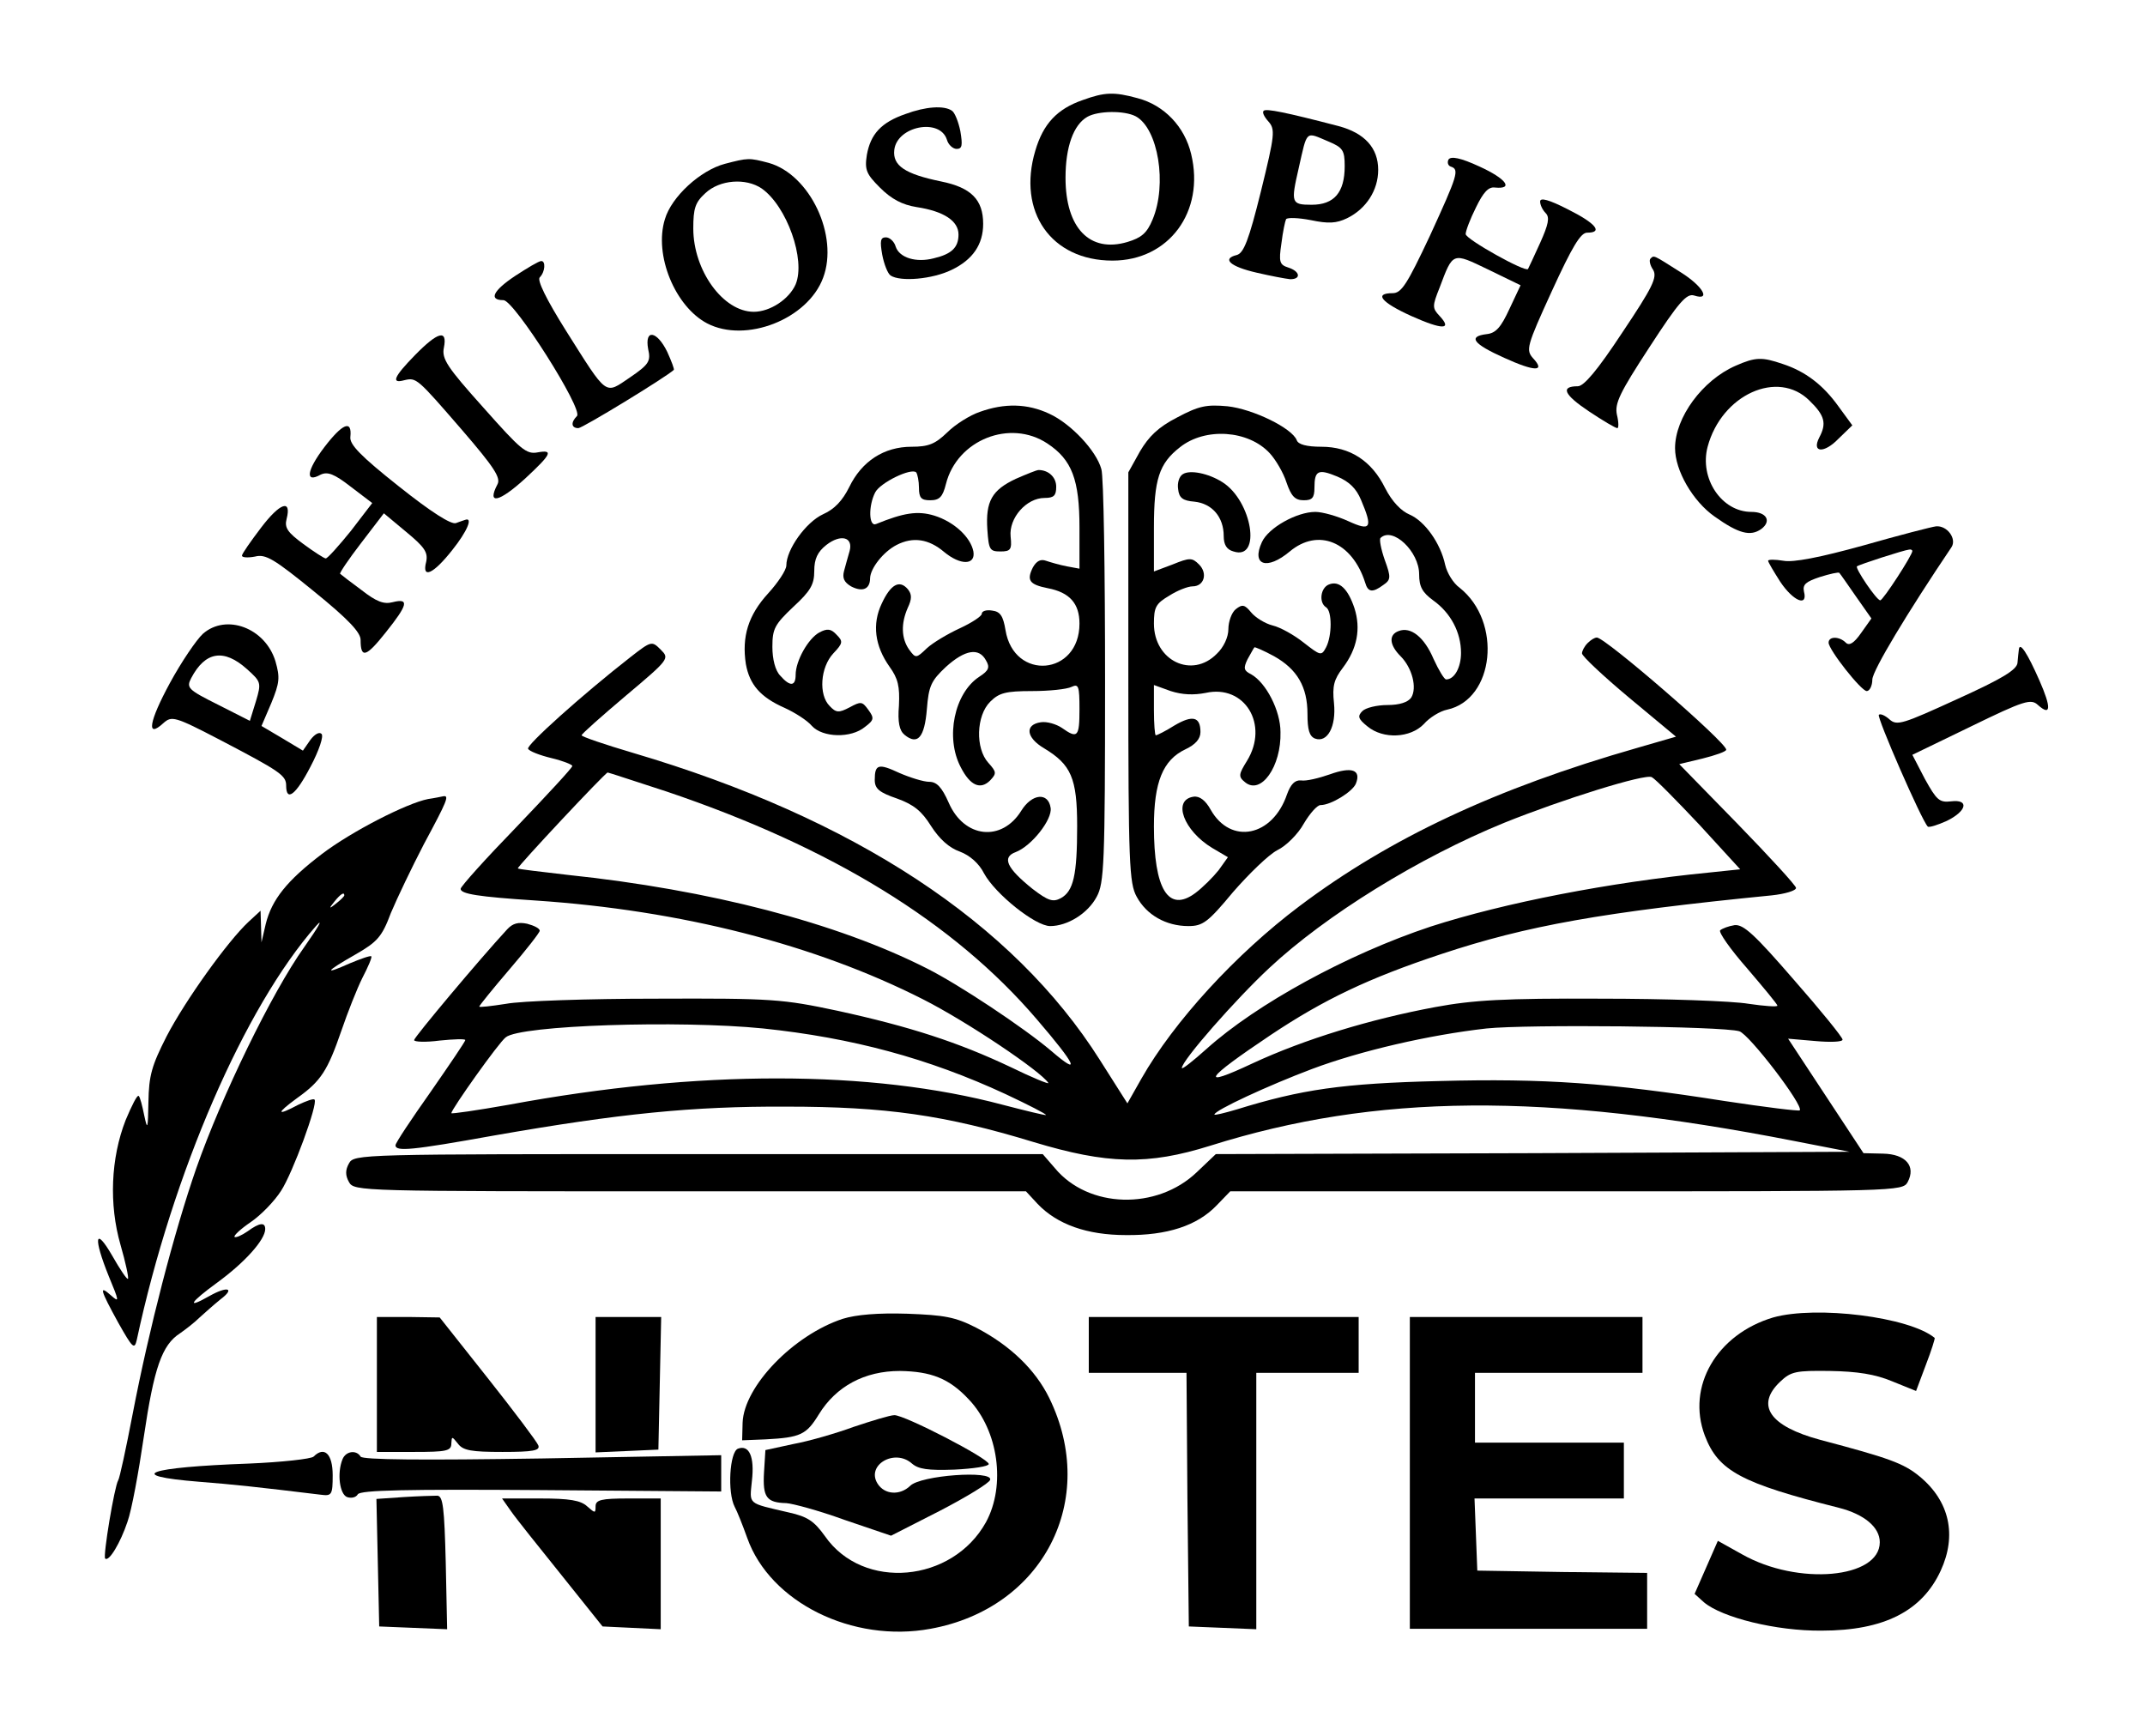
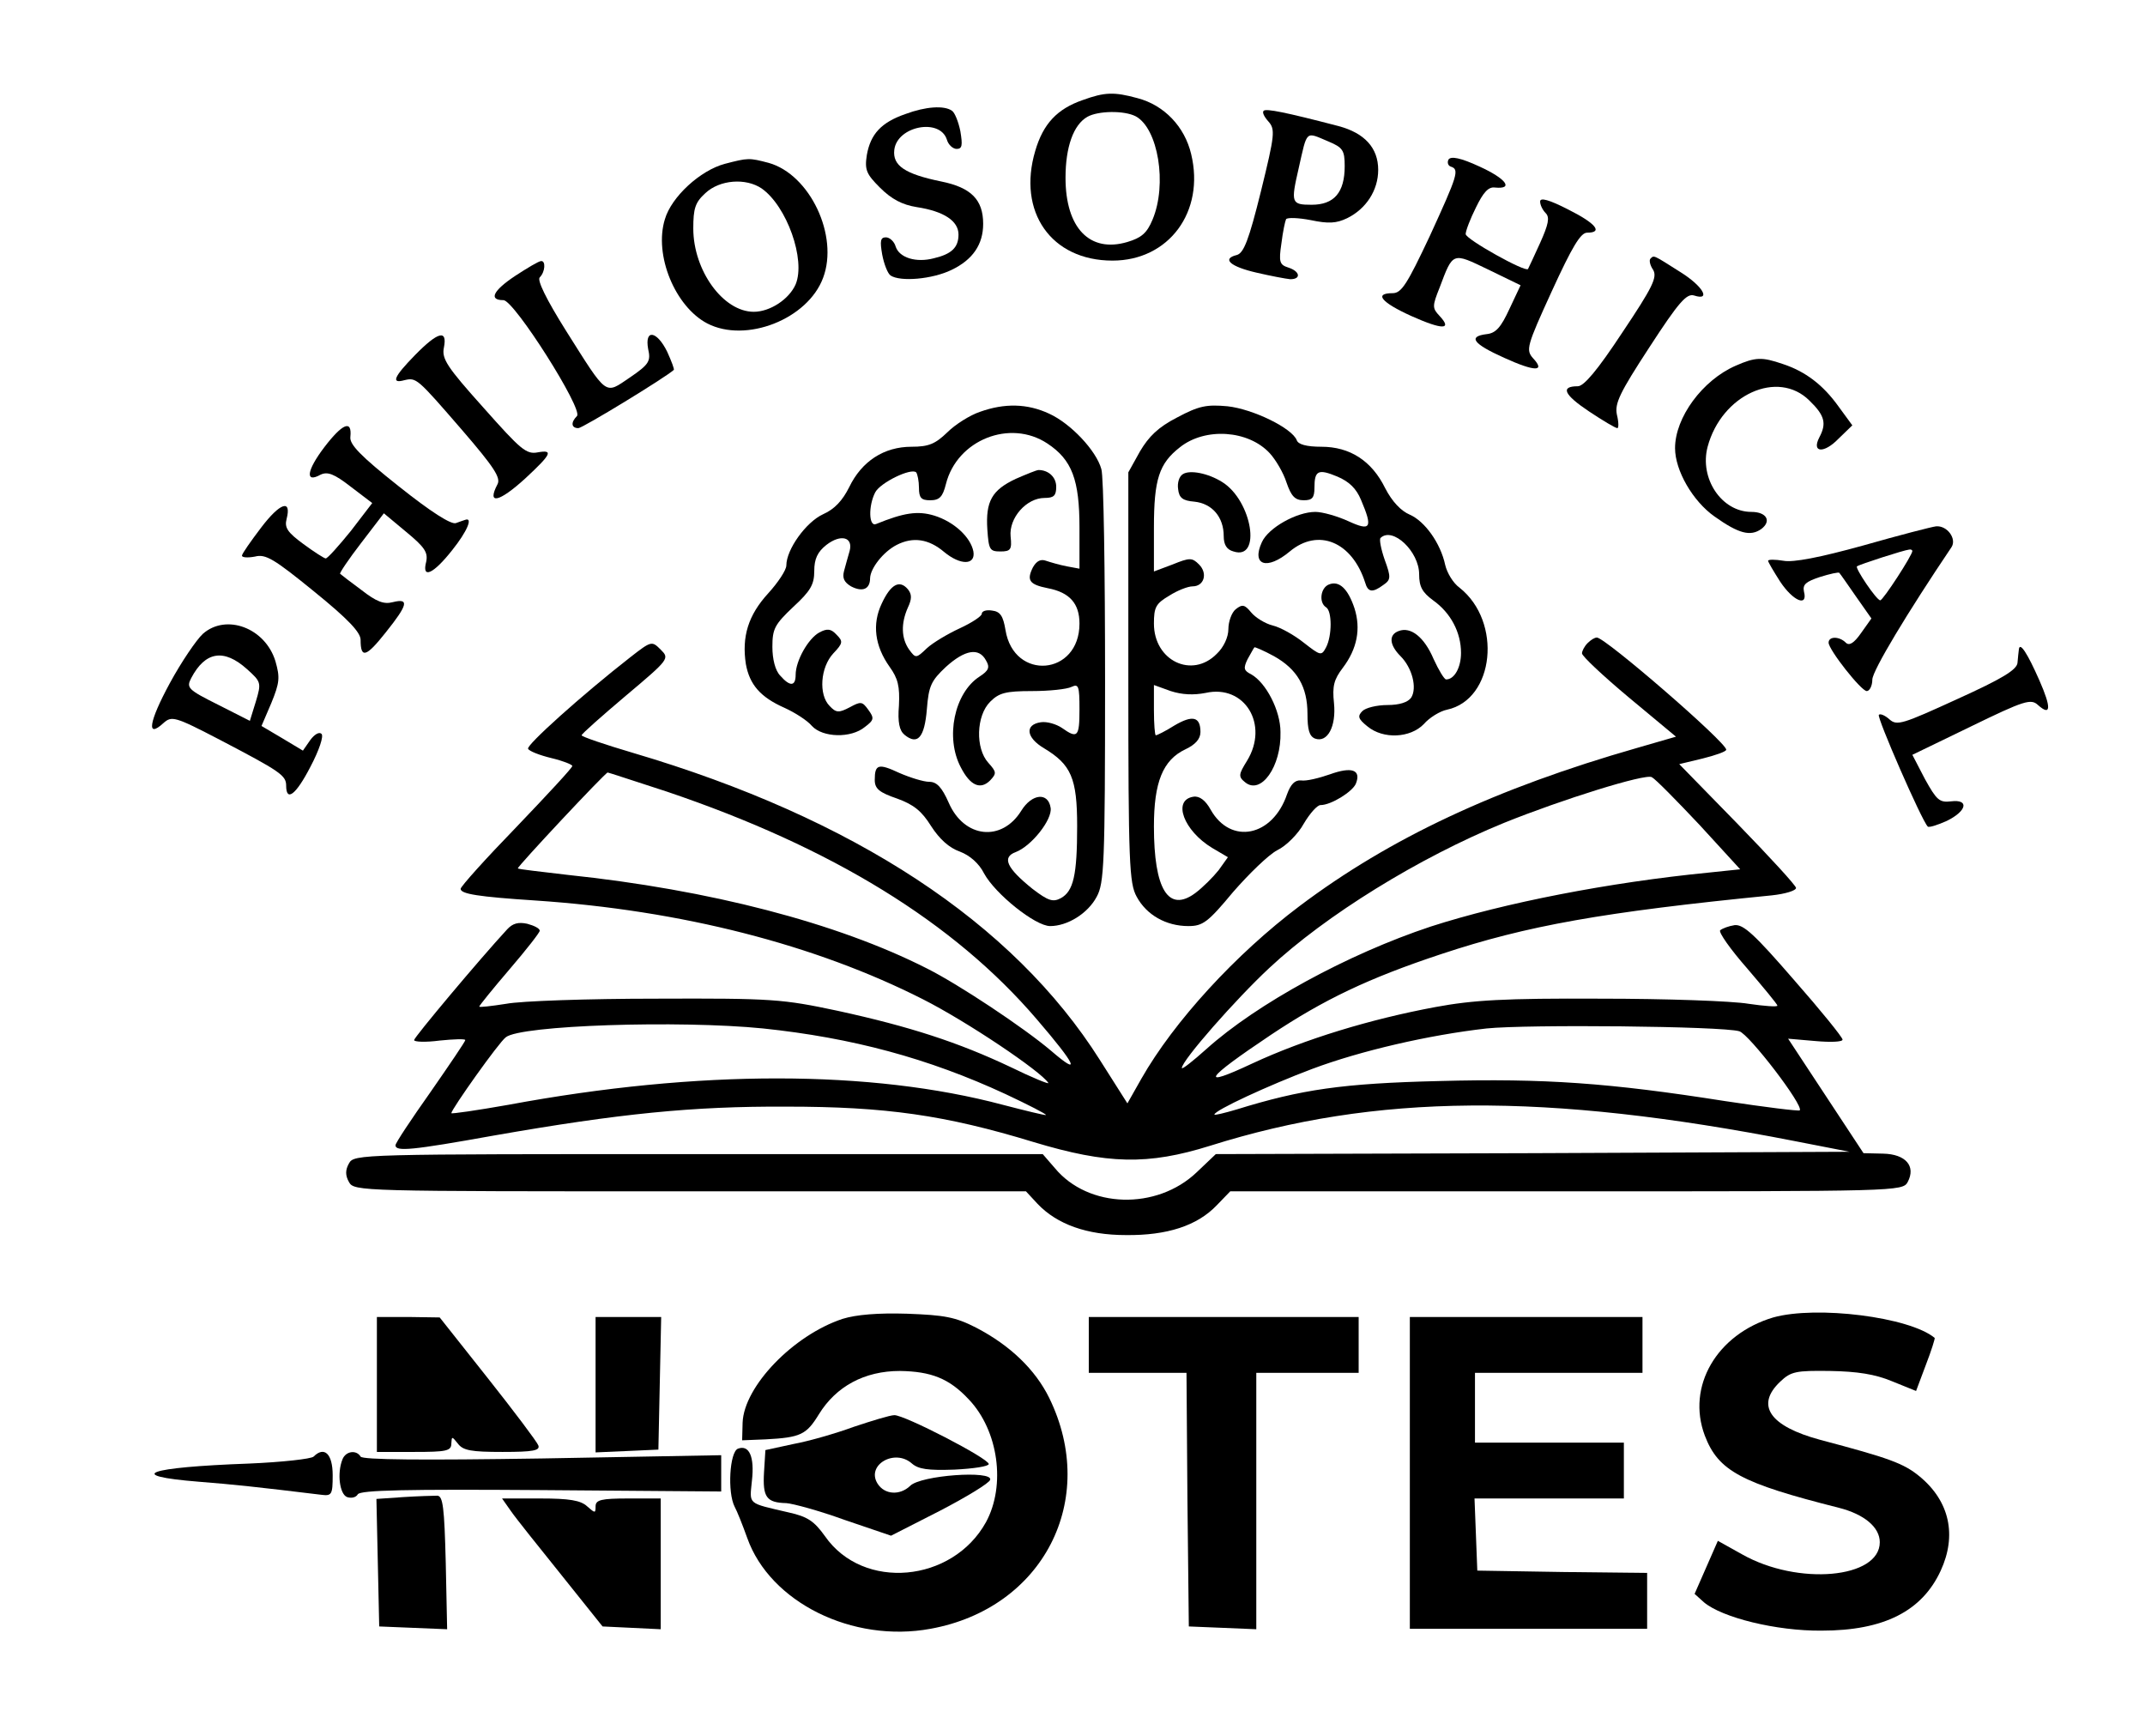
<svg xmlns="http://www.w3.org/2000/svg" version="1.0" width="461pt" height="373pt" viewBox="0 0 461 373" preserveAspectRatio="xMidYMid meet">
  <g transform="translate(0,373) scale(0.1,-0.1)" fill="#000000" stroke="none">
    <path d="M2327 3515 c-55 -19 -85 -51 -102 -109 -39 -131 34 -236 166 -236 121 0 199 105 169 229 -14 59 -58 105 -115 120 -51 14 -71 13 -118 -4z m114 -35 c48 -26 68 -146 36 -222 -12 -29 -24 -39 -54 -48 -81 -24 -133 30 -133 138 0 66 17 114 47 131 23 13 79 14 104 1z" />
    <path d="M1946 3485 c-52 -18 -75 -43 -83 -88 -5 -32 -1 -41 28 -70 25 -25 48 -37 79 -42 59 -9 90 -30 90 -59 0 -28 -15 -42 -53 -51 -38 -10 -74 1 -82 25 -3 11 -13 20 -21 20 -12 0 -13 -8 -8 -37 4 -21 12 -41 18 -45 21 -14 90 -8 131 12 46 22 68 55 68 99 0 52 -26 78 -90 91 -78 16 -105 34 -101 68 6 51 98 69 113 22 3 -11 13 -20 21 -20 12 0 13 8 8 38 -4 20 -12 40 -18 44 -17 12 -57 9 -100 -7z" />
    <path d="M2716 3492 c-4 -3 1 -13 10 -23 15 -17 14 -28 -16 -150 -26 -105 -37 -133 -52 -137 -33 -8 -14 -25 43 -38 30 -7 62 -13 72 -14 24 0 21 17 -4 25 -19 6 -21 12 -15 52 3 25 8 48 10 52 3 4 27 3 53 -2 38 -8 55 -7 78 4 41 20 67 60 67 104 0 47 -29 79 -85 94 -115 30 -156 38 -161 33z m139 -66 c31 -13 35 -19 35 -53 0 -57 -23 -83 -71 -83 -44 0 -45 4 -28 78 19 84 14 79 64 58z" />
    <path d="M3113 3387 c-3 -6 -1 -13 5 -15 19 -6 15 -18 -45 -149 -49 -104 -61 -123 -80 -123 -41 0 -24 -20 40 -49 67 -30 89 -30 61 0 -16 17 -16 21 0 61 29 77 27 76 104 39 l70 -34 -24 -51 c-18 -39 -29 -52 -49 -54 -41 -5 -29 -21 38 -51 66 -30 89 -30 62 -1 -16 18 -14 26 40 144 44 96 62 126 76 126 35 0 19 20 -41 50 -41 21 -60 26 -60 17 0 -7 5 -18 12 -25 9 -9 6 -24 -12 -64 -13 -29 -25 -54 -26 -56 -5 -8 -134 64 -134 75 0 7 10 33 22 57 16 33 27 45 41 43 41 -4 24 19 -33 45 -41 19 -62 23 -67 15z" />
    <path d="M1558 3378 c-53 -14 -115 -71 -129 -119 -24 -77 22 -188 91 -224 83 -43 216 9 249 98 34 90 -28 222 -117 247 -42 11 -44 11 -94 -2z m79 -53 c54 -38 95 -153 73 -206 -14 -32 -55 -59 -90 -59 -66 0 -130 89 -130 179 0 43 4 56 26 76 31 29 87 33 121 10z" />
    <path d="M3547 3174 c-3 -3 -1 -14 6 -24 9 -16 -1 -37 -66 -134 -54 -82 -83 -116 -96 -116 -38 0 -30 -18 24 -54 30 -20 57 -36 61 -36 3 0 3 13 -1 29 -5 24 6 47 70 145 63 97 80 116 96 111 37 -12 19 20 -29 50 -60 38 -57 37 -65 29z" />
    <path d="M1107 3137 c-48 -32 -57 -52 -25 -52 23 0 172 -235 158 -249 -14 -14 -12 -26 3 -26 9 0 186 108 205 125 2 1 -5 19 -14 39 -22 45 -49 50 -41 6 6 -26 2 -33 -39 -61 -55 -37 -47 -43 -138 101 -42 67 -62 108 -56 114 12 12 13 36 3 35 -5 0 -30 -15 -56 -32z" />
    <path d="M892 2967 c-46 -47 -52 -62 -23 -54 26 6 27 5 124 -107 69 -80 84 -103 76 -117 -23 -44 3 -39 60 13 56 52 61 62 27 56 -25 -5 -37 6 -117 96 -78 87 -90 105 -85 129 8 40 -13 34 -62 -16z" />
    <path d="M3730 2944 c-71 -31 -130 -111 -130 -177 0 -48 38 -114 85 -147 52 -37 77 -43 100 -27 23 17 12 37 -21 37 -64 0 -112 72 -94 140 30 112 151 167 219 99 33 -32 37 -49 21 -79 -17 -33 10 -35 41 -3 l30 29 -30 41 c-33 46 -71 75 -120 91 -44 15 -58 15 -101 -4z" />
    <path d="M2106 2845 c-21 -7 -53 -27 -70 -44 -26 -25 -40 -31 -77 -31 -59 0 -107 -31 -134 -87 -14 -28 -31 -47 -56 -58 -37 -17 -79 -76 -79 -110 0 -10 -18 -37 -39 -60 -43 -47 -57 -93 -48 -152 8 -44 31 -71 83 -94 22 -10 49 -27 59 -39 23 -25 84 -27 114 -2 20 15 20 19 7 37 -13 18 -16 18 -40 5 -23 -12 -29 -12 -43 3 -24 24 -20 83 8 113 21 22 21 26 7 40 -12 13 -20 14 -37 5 -24 -13 -51 -61 -51 -91 0 -25 -12 -26 -33 -2 -11 11 -17 36 -17 62 0 39 5 48 45 86 37 34 45 48 45 77 0 26 7 41 26 56 31 24 58 17 50 -13 -3 -11 -9 -31 -12 -43 -4 -15 0 -24 15 -33 25 -13 41 -6 41 18 1 21 28 56 57 71 35 18 69 13 102 -15 35 -29 68 -29 63 1 -6 31 -42 64 -84 77 -36 11 -66 6 -125 -18 -16 -7 -17 39 -2 68 11 21 77 53 88 43 3 -4 6 -19 6 -33 0 -22 5 -27 24 -27 20 0 27 7 34 35 24 95 138 140 218 87 53 -35 69 -78 69 -181 l0 -88 -27 5 c-16 3 -36 9 -45 12 -11 4 -20 0 -28 -14 -14 -28 -8 -37 32 -45 47 -9 68 -33 68 -76 0 -112 -141 -124 -159 -14 -5 30 -11 40 -29 42 -12 2 -22 -1 -22 -7 0 -5 -21 -19 -47 -31 -26 -12 -58 -31 -71 -43 -23 -22 -24 -22 -38 -3 -17 24 -18 56 -3 90 9 19 9 29 0 40 -18 21 -37 10 -56 -31 -21 -44 -15 -91 17 -136 18 -25 22 -42 20 -83 -3 -36 1 -54 12 -63 28 -23 43 -6 48 55 4 50 9 61 41 91 41 37 71 42 86 14 9 -15 6 -22 -14 -35 -54 -35 -74 -131 -40 -195 20 -39 42 -49 63 -28 14 15 14 18 -4 38 -28 31 -26 101 4 131 19 19 33 23 90 23 37 0 75 4 85 9 15 7 17 2 17 -48 0 -60 -4 -64 -38 -40 -12 8 -32 14 -45 12 -35 -5 -32 -33 7 -56 58 -35 71 -64 71 -167 0 -106 -8 -140 -35 -155 -17 -9 -27 -6 -61 20 -56 45 -66 68 -36 79 34 13 79 70 75 95 -5 34 -40 31 -63 -6 -42 -68 -123 -59 -156 17 -15 34 -26 45 -42 45 -12 0 -41 9 -64 19 -45 21 -53 19 -53 -15 0 -19 10 -27 48 -40 36 -13 53 -27 73 -59 18 -28 39 -47 62 -55 21 -8 41 -25 52 -47 24 -44 110 -113 142 -113 37 0 81 27 100 63 16 29 18 70 18 462 0 237 -3 442 -8 457 -11 40 -66 98 -112 119 -47 22 -96 23 -149 4z" />
    <path d="M2530 2833 c-41 -21 -61 -41 -80 -73 l-25 -45 0 -440 c0 -402 2 -443 18 -472 21 -39 63 -63 111 -63 31 0 42 8 96 73 34 39 76 80 95 90 19 9 45 35 57 57 13 22 29 40 36 40 23 0 69 29 76 46 12 30 -9 37 -56 20 -23 -8 -51 -15 -62 -13 -13 1 -22 -8 -30 -30 -31 -91 -121 -109 -164 -33 -11 20 -24 30 -37 28 -46 -7 -21 -73 40 -110 l34 -20 -20 -28 c-12 -15 -34 -37 -50 -49 -58 -43 -89 8 -89 143 0 95 19 143 68 166 21 10 32 22 32 37 0 33 -17 37 -56 14 -19 -12 -37 -21 -40 -21 -2 0 -4 24 -4 54 l0 54 36 -13 c25 -8 49 -9 75 -4 84 19 137 -68 89 -146 -18 -29 -19 -34 -4 -46 34 -28 78 34 76 108 0 46 -31 106 -63 124 -16 8 -17 13 -8 32 7 12 13 24 15 26 1 1 20 -7 42 -19 50 -28 72 -66 72 -124 0 -34 4 -48 16 -53 27 -10 46 26 41 76 -4 37 0 51 19 76 31 41 39 84 25 128 -14 42 -33 60 -55 51 -18 -7 -22 -39 -6 -49 13 -8 13 -61 0 -86 -10 -19 -12 -18 -48 10 -20 16 -50 33 -67 37 -16 4 -37 17 -46 28 -14 17 -19 18 -33 7 -9 -7 -16 -27 -16 -43 0 -17 -10 -39 -25 -53 -53 -54 -135 -15 -135 65 0 35 4 43 33 60 17 11 40 20 50 20 25 0 33 28 14 47 -15 15 -20 15 -57 0 l-40 -15 0 94 c0 104 11 138 56 173 54 43 147 37 193 -13 12 -13 29 -41 36 -63 10 -29 18 -38 37 -38 18 0 23 5 23 27 0 37 8 41 49 24 26 -11 41 -26 51 -50 26 -61 21 -68 -27 -46 -24 11 -56 20 -71 20 -40 0 -101 -34 -115 -65 -23 -50 11 -61 60 -20 61 51 134 21 162 -67 6 -21 16 -22 39 -5 16 11 17 16 3 54 -8 23 -12 44 -9 47 26 25 83 -29 83 -78 0 -27 7 -39 30 -56 38 -27 60 -69 60 -113 0 -31 -14 -57 -32 -57 -4 0 -16 20 -27 44 -20 47 -49 70 -75 60 -22 -8 -20 -30 4 -54 25 -25 36 -68 23 -89 -7 -10 -25 -16 -51 -16 -23 0 -47 -6 -54 -13 -11 -11 -9 -17 11 -33 34 -28 92 -25 121 5 12 14 35 28 50 31 102 22 119 189 27 262 -14 10 -27 32 -31 49 -10 47 -44 94 -76 108 -19 8 -38 28 -53 57 -29 59 -76 89 -137 89 -32 0 -50 5 -53 14 -10 26 -94 67 -149 73 -45 4 -61 1 -108 -24z" />
    <path d="M697 2769 c-38 -50 -42 -78 -8 -59 15 7 29 2 65 -26 l46 -35 -46 -60 c-26 -32 -50 -59 -54 -59 -3 0 -25 14 -48 31 -34 25 -41 35 -36 54 11 43 -14 35 -55 -19 -22 -29 -41 -56 -41 -60 0 -4 12 -5 28 -2 23 6 41 -5 127 -75 74 -60 100 -88 100 -104 0 -41 12 -37 54 16 48 60 51 74 15 65 -19 -5 -35 1 -67 26 -23 17 -44 33 -46 35 -2 1 18 31 45 66 l49 64 48 -40 c40 -33 47 -44 43 -64 -10 -38 15 -27 56 25 32 40 45 71 28 65 -3 -1 -12 -4 -20 -7 -10 -4 -54 24 -123 79 -82 65 -106 90 -104 106 4 38 -17 29 -56 -22z" />
    <path d="M2183 2701 c-51 -24 -65 -48 -61 -109 3 -43 5 -47 28 -47 22 0 25 4 22 32 -4 40 34 83 73 83 20 0 25 5 25 24 0 21 -17 36 -38 36 -4 0 -26 -9 -49 -19z" />
    <path d="M2542 2711 c-8 -5 -12 -19 -10 -32 2 -19 10 -25 35 -27 38 -4 63 -33 63 -74 0 -18 6 -29 21 -33 61 -20 40 109 -24 149 -30 19 -70 27 -85 17z" />
    <path d="M4005 2558 c-94 -26 -151 -37 -172 -33 -18 3 -33 3 -33 0 0 -3 12 -23 26 -45 28 -42 60 -55 51 -21 -3 15 4 21 34 31 22 7 41 11 42 9 2 -2 18 -25 36 -51 l33 -47 -22 -31 c-16 -23 -26 -28 -33 -21 -14 14 -37 14 -37 0 0 -15 70 -104 82 -104 6 0 12 11 12 25 1 20 75 143 170 284 12 18 -9 47 -33 45 -9 -1 -79 -19 -156 -41z m105 -12 c0 -9 -63 -106 -69 -106 -8 0 -55 70 -50 73 5 4 101 35 112 36 4 1 7 -1 7 -3z" />
    <path d="M436 2368 c-14 -13 -46 -60 -71 -106 -45 -83 -51 -120 -14 -86 18 16 24 15 122 -36 128 -67 142 -76 142 -98 0 -36 21 -20 52 40 19 36 29 66 24 71 -5 5 -15 -1 -24 -13 l-16 -23 -45 27 -44 26 21 49 c18 44 19 55 9 90 -22 72 -106 103 -156 59z m95 -76 c30 -27 31 -29 19 -69 l-13 -42 -69 35 c-64 32 -68 36 -57 57 30 57 70 64 120 19z" />
    <path d="M3412 2348 c-7 -7 -12 -17 -12 -22 0 -6 46 -49 101 -95 l101 -84 -83 -24 c-304 -87 -532 -194 -726 -340 -137 -103 -270 -248 -340 -371 l-30 -53 -59 93 c-187 296 -529 520 -1003 660 -61 18 -111 35 -111 38 0 3 43 41 95 85 94 79 94 80 75 99 -19 19 -20 19 -65 -16 -105 -82 -225 -190 -220 -197 2 -5 25 -14 50 -20 25 -6 45 -14 45 -17 0 -4 -54 -62 -120 -131 -66 -68 -120 -128 -120 -133 0 -11 38 -17 160 -25 315 -21 602 -95 833 -212 95 -48 254 -155 270 -180 3 -4 -34 11 -81 34 -112 53 -216 87 -372 121 -118 25 -139 27 -390 26 -146 0 -291 -5 -322 -11 -32 -5 -58 -8 -58 -6 0 2 29 38 65 80 36 42 65 79 65 83 0 5 -12 11 -27 15 -19 4 -31 1 -43 -12 -60 -65 -200 -232 -200 -238 0 -4 25 -5 55 -1 30 3 55 4 55 1 0 -3 -34 -53 -75 -112 -41 -58 -75 -109 -75 -114 0 -14 34 -11 212 21 269 47 426 63 628 62 213 0 341 -18 531 -76 159 -48 246 -50 380 -8 356 112 719 115 1256 10 l118 -23 -681 -3 -681 -2 -41 -39 c-86 -82 -233 -78 -305 9 l-26 30 -740 0 c-730 0 -740 0 -751 -20 -8 -14 -8 -26 0 -40 11 -20 21 -20 733 -20 l722 0 25 -27 c42 -44 106 -67 190 -67 88 -1 153 20 195 64 l29 30 723 0 c712 0 722 0 733 20 18 34 -4 60 -53 61 l-42 1 -81 123 -81 123 58 -5 c33 -3 59 -2 59 3 0 5 -47 63 -105 129 -84 97 -108 119 -127 117 -13 -2 -26 -7 -31 -11 -4 -4 22 -41 58 -82 35 -41 65 -77 65 -80 0 -3 -28 -1 -62 4 -35 6 -178 11 -318 11 -207 1 -274 -3 -355 -18 -140 -26 -281 -69 -393 -121 -117 -55 -103 -34 39 61 114 76 210 122 367 174 184 61 346 90 710 126 28 3 52 10 52 16 0 5 -57 67 -126 138 l-125 128 50 12 c28 7 51 15 51 19 0 16 -260 241 -278 241 -5 0 -13 -5 -20 -12z m-1979 -319 c355 -120 617 -281 795 -489 86 -100 96 -124 31 -68 -59 50 -199 143 -267 177 -193 98 -467 169 -772 201 -58 7 -106 12 -107 14 -3 2 188 206 193 206 2 0 59 -19 127 -41z m2220 -72 l87 -95 -67 -7 c-214 -21 -440 -65 -598 -116 -178 -59 -374 -166 -482 -263 -29 -26 -53 -45 -53 -41 0 16 116 148 188 215 121 113 321 237 505 312 124 50 303 106 317 98 8 -4 54 -51 103 -103z m-2013 -437 c191 -20 355 -64 521 -141 49 -23 88 -43 87 -45 -2 -1 -43 9 -93 22 -282 75 -653 76 -1062 0 -68 -12 -123 -20 -123 -18 0 8 102 152 117 163 31 26 373 37 553 19z m2098 -6 c21 -6 139 -160 130 -170 -3 -2 -75 7 -161 20 -248 39 -387 49 -614 43 -208 -5 -296 -18 -435 -61 -27 -8 -48 -13 -48 -11 0 9 117 63 210 98 104 39 251 73 375 87 87 9 506 5 543 -6z" />
    <path d="M4339 2335 c-1 -6 -2 -19 -3 -29 -1 -15 -32 -34 -129 -78 -118 -54 -130 -58 -146 -44 -10 9 -20 13 -23 10 -5 -5 92 -227 105 -240 2 -3 21 3 41 12 43 21 49 47 9 42 -25 -3 -31 3 -56 48 l-27 52 126 61 c115 56 129 60 144 46 28 -25 29 -6 3 53 -26 59 -42 83 -44 67z" />
-     <path d="M920 2013 c-46 -9 -165 -70 -228 -118 -75 -57 -108 -98 -121 -151 l-9 -39 -1 34 -1 34 -26 -24 c-45 -42 -136 -169 -176 -246 -32 -63 -38 -84 -39 -141 -1 -58 -2 -62 -9 -29 -4 20 -9 40 -12 42 -3 3 -15 -21 -28 -52 -32 -82 -36 -181 -11 -268 11 -38 18 -71 16 -73 -2 -2 -17 20 -34 50 -37 64 -41 39 -7 -45 22 -53 23 -57 5 -41 -27 24 -24 13 15 -58 31 -55 35 -59 40 -37 77 359 232 715 385 889 17 19 6 -1 -25 -45 -70 -98 -178 -321 -232 -475 -48 -138 -102 -347 -137 -529 -14 -73 -28 -138 -31 -142 -8 -13 -33 -163 -28 -168 8 -8 33 34 48 79 9 25 24 107 35 182 22 149 39 198 78 223 13 9 32 24 41 33 10 9 30 27 46 40 32 24 15 29 -24 7 -51 -29 -42 -14 17 29 59 43 103 92 103 115 0 15 -12 14 -38 -5 -13 -9 -25 -14 -28 -12 -2 3 13 17 35 32 22 15 51 45 65 67 25 38 80 188 72 196 -2 3 -18 -3 -35 -11 -47 -25 -48 -19 -3 14 52 37 66 59 96 146 13 38 33 89 45 113 12 23 21 44 19 46 -2 2 -22 -5 -46 -15 -58 -26 -53 -18 12 19 47 27 57 38 76 89 13 31 45 98 71 148 50 93 55 105 42 103 -5 -1 -19 -4 -33 -6z m-180 -207 c0 -2 -8 -10 -17 -17 -16 -13 -17 -12 -4 4 13 16 21 21 21 13z" />
    <path d="M1811 896 c-106 -35 -212 -145 -215 -223 l-1 -38 50 2 c76 4 88 10 115 54 37 60 98 93 174 93 67 -1 106 -16 148 -61 64 -67 80 -185 37 -264 -72 -130 -264 -148 -346 -30 -23 32 -37 42 -78 51 -90 21 -84 16 -79 68 6 52 -6 78 -30 69 -18 -7 -23 -94 -7 -125 5 -9 17 -39 27 -67 49 -138 226 -226 394 -195 242 44 362 277 255 496 -30 61 -84 113 -157 151 -45 23 -68 27 -148 30 -63 2 -110 -2 -139 -11z" />
    <path d="M3811 899 c-121 -36 -187 -148 -147 -254 29 -76 78 -102 288 -155 55 -14 88 -42 88 -74 0 -78 -176 -94 -296 -26 l-52 29 -25 -57 -25 -57 20 -18 c39 -33 156 -62 253 -61 134 0 216 42 256 129 35 76 19 149 -45 202 -35 29 -67 40 -214 79 -108 29 -140 74 -86 125 23 22 34 24 107 23 59 -1 97 -7 133 -22 l52 -21 21 56 c12 31 20 57 19 58 -54 45 -254 70 -347 44z" />
    <path d="M810 755 l0 -145 80 0 c69 0 80 2 80 18 1 16 1 16 14 0 11 -15 29 -18 96 -18 66 0 81 3 77 14 -3 8 -52 73 -109 145 l-103 130 -67 1 -68 0 0 -145z" />
    <path d="M1280 755 l0 -146 68 3 67 3 3 143 3 142 -71 0 -70 0 0 -145z" />
    <path d="M2340 840 l0 -60 105 0 105 0 2 -272 3 -273 73 -3 72 -3 0 276 0 275 110 0 110 0 0 60 0 60 -290 0 -290 0 0 -60z" />
    <path d="M3030 565 l0 -335 255 0 255 0 0 60 0 60 -182 2 -183 3 -3 78 -3 77 161 0 160 0 0 60 0 60 -160 0 -160 0 0 75 0 75 180 0 180 0 0 60 0 60 -250 0 -250 0 0 -335z" />
    <path d="M1835 664 c-38 -14 -97 -31 -130 -37 l-60 -13 -3 -48 c-3 -53 5 -65 48 -66 14 -1 70 -16 125 -36 l100 -34 104 53 c58 30 107 60 109 67 7 21 -150 10 -172 -13 -22 -21 -55 -19 -70 5 -25 40 37 76 74 43 14 -12 34 -15 91 -13 41 2 74 7 74 12 0 12 -182 106 -203 105 -9 0 -48 -12 -87 -25z" />
    <path d="M674 600 c-5 -5 -68 -12 -139 -15 -220 -8 -269 -26 -108 -39 76 -6 123 -11 263 -28 23 -3 25 0 25 42 0 46 -18 63 -41 40z" />
    <path d="M736 594 c-12 -30 -6 -75 10 -81 9 -3 19 -1 23 6 6 9 105 11 394 9 l387 -3 0 39 0 39 -384 -7 c-259 -4 -387 -3 -391 4 -9 15 -32 12 -39 -6z" />
    <path d="M867 513 l-58 -4 3 -137 3 -137 73 -3 73 -3 -3 143 c-3 119 -6 143 -18 144 -8 0 -41 -1 -73 -3z" />
    <path d="M1098 483 c11 -16 60 -77 109 -138 l88 -110 63 -3 62 -3 0 141 0 140 -70 0 c-58 0 -70 -3 -70 -17 0 -15 -1 -15 -18 0 -14 13 -38 17 -101 17 l-82 0 19 -27z" />
  </g>
</svg>
